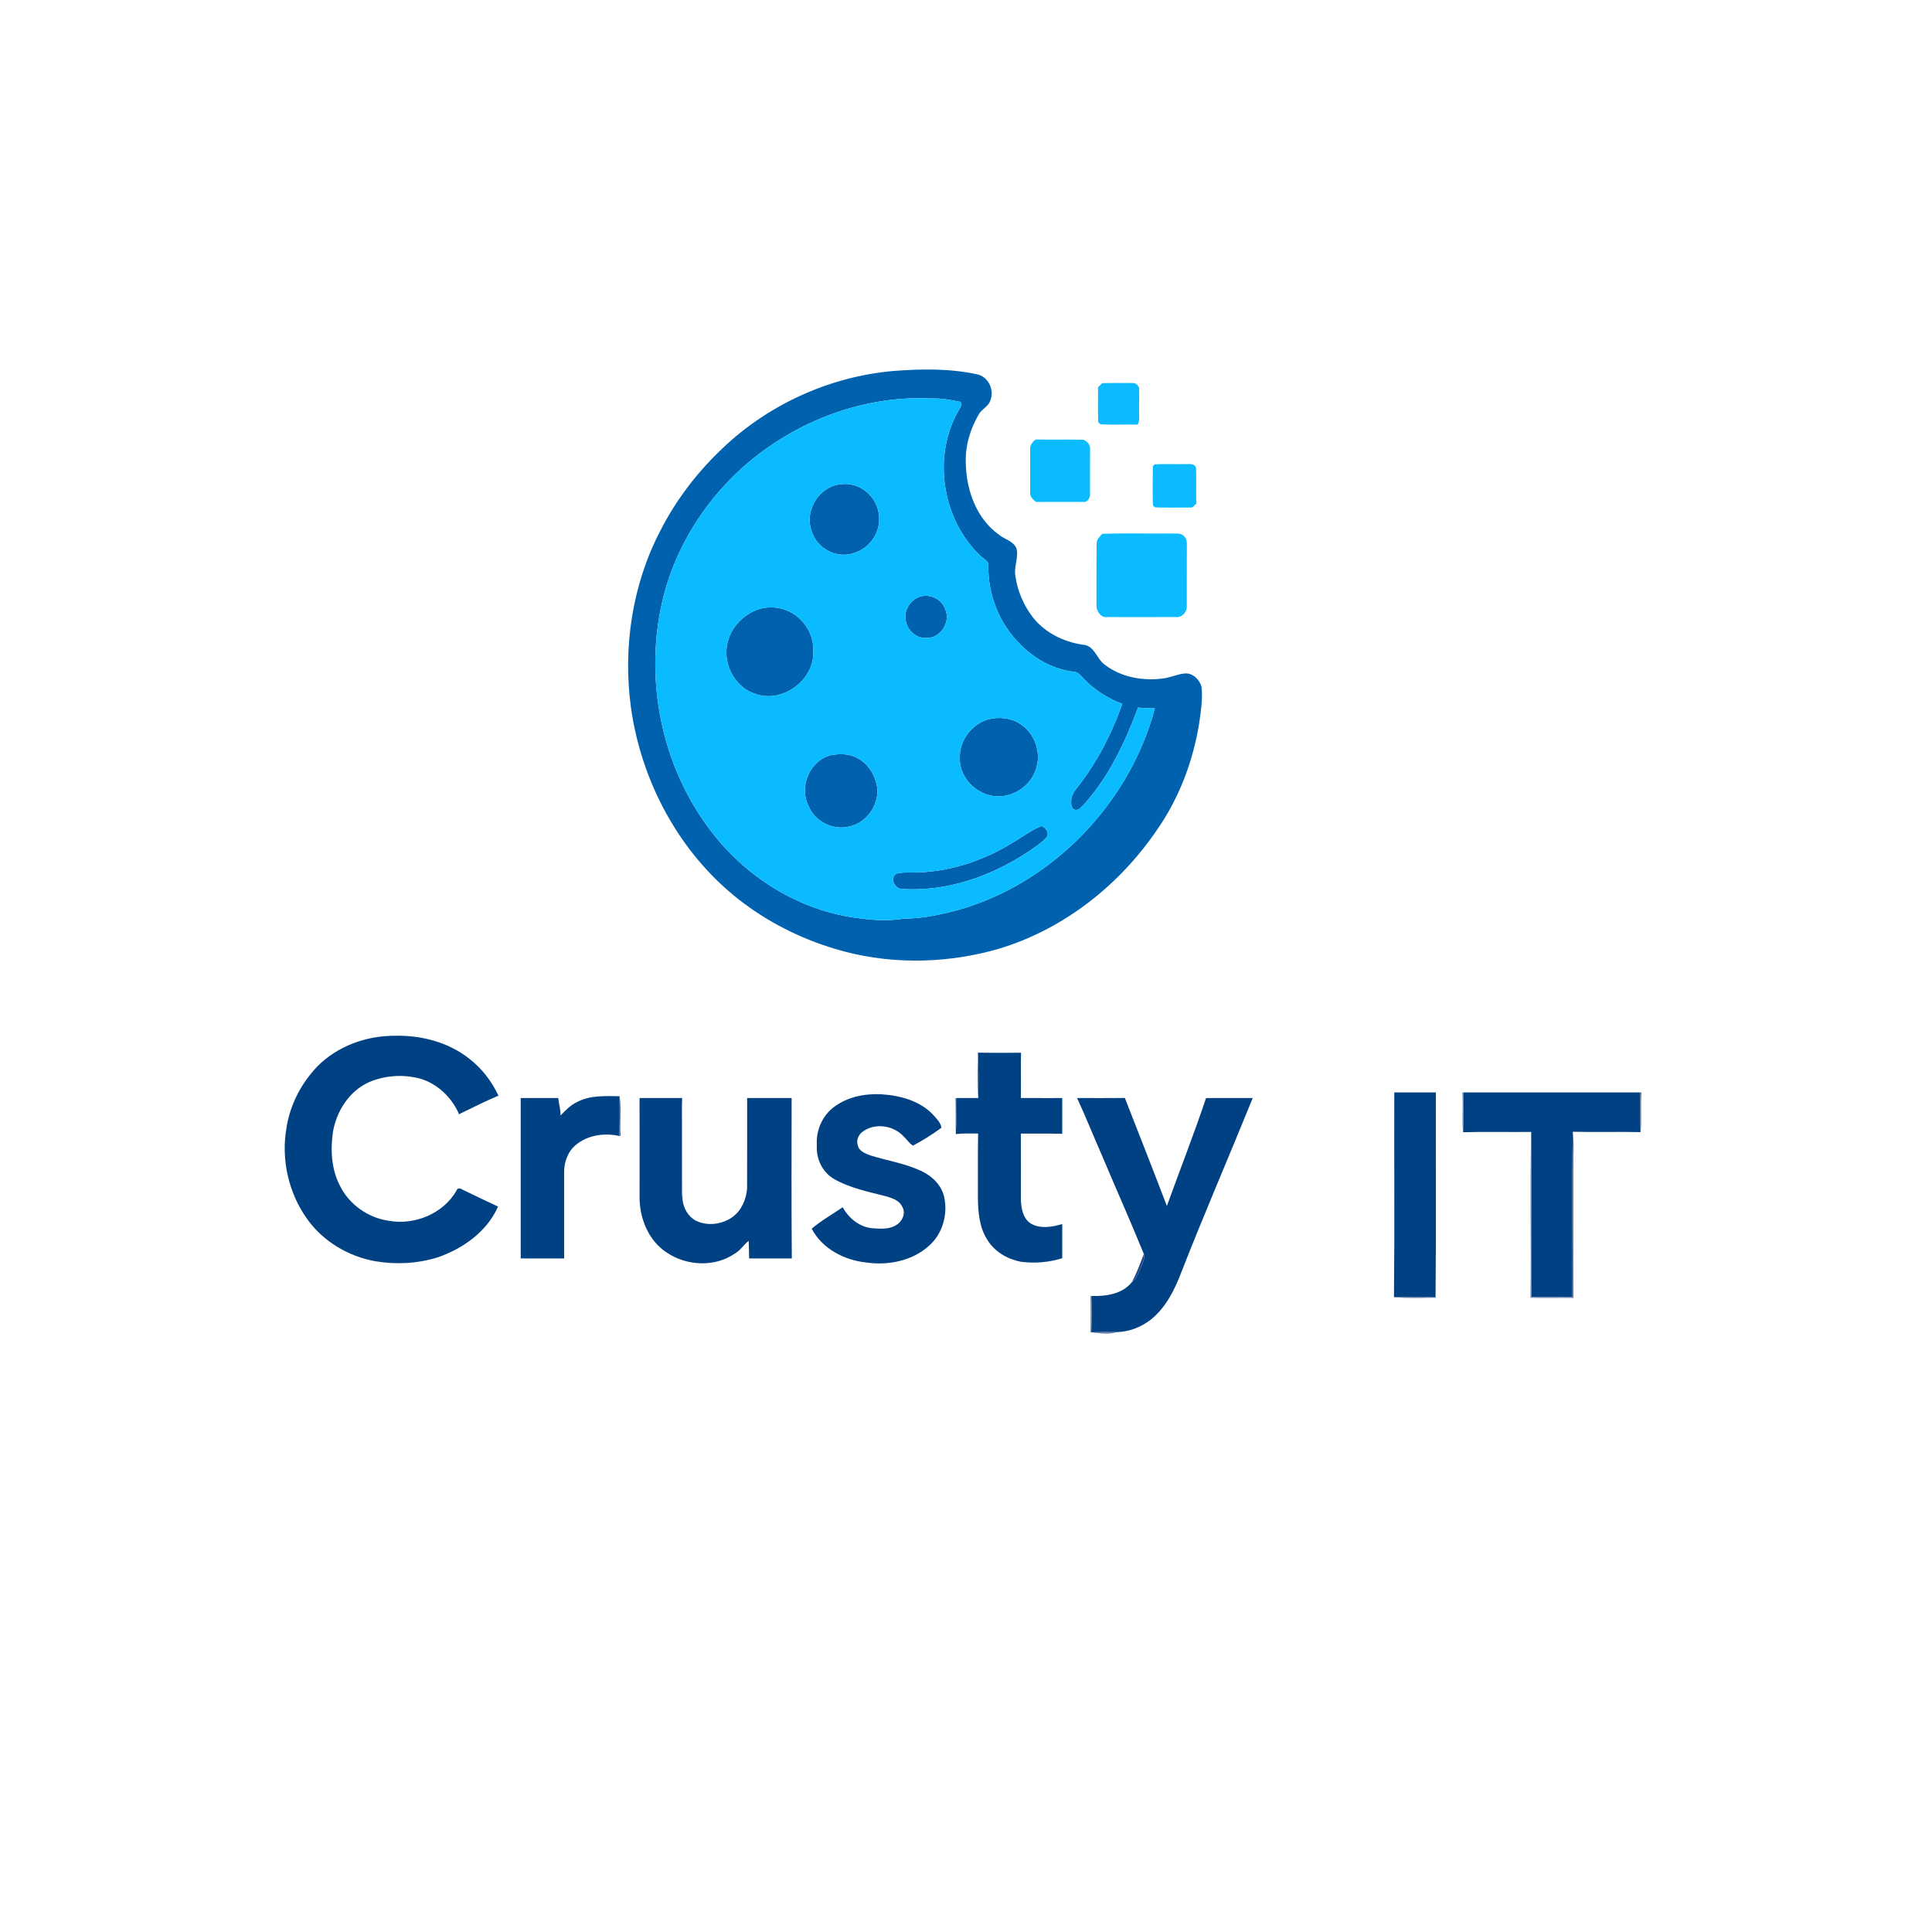
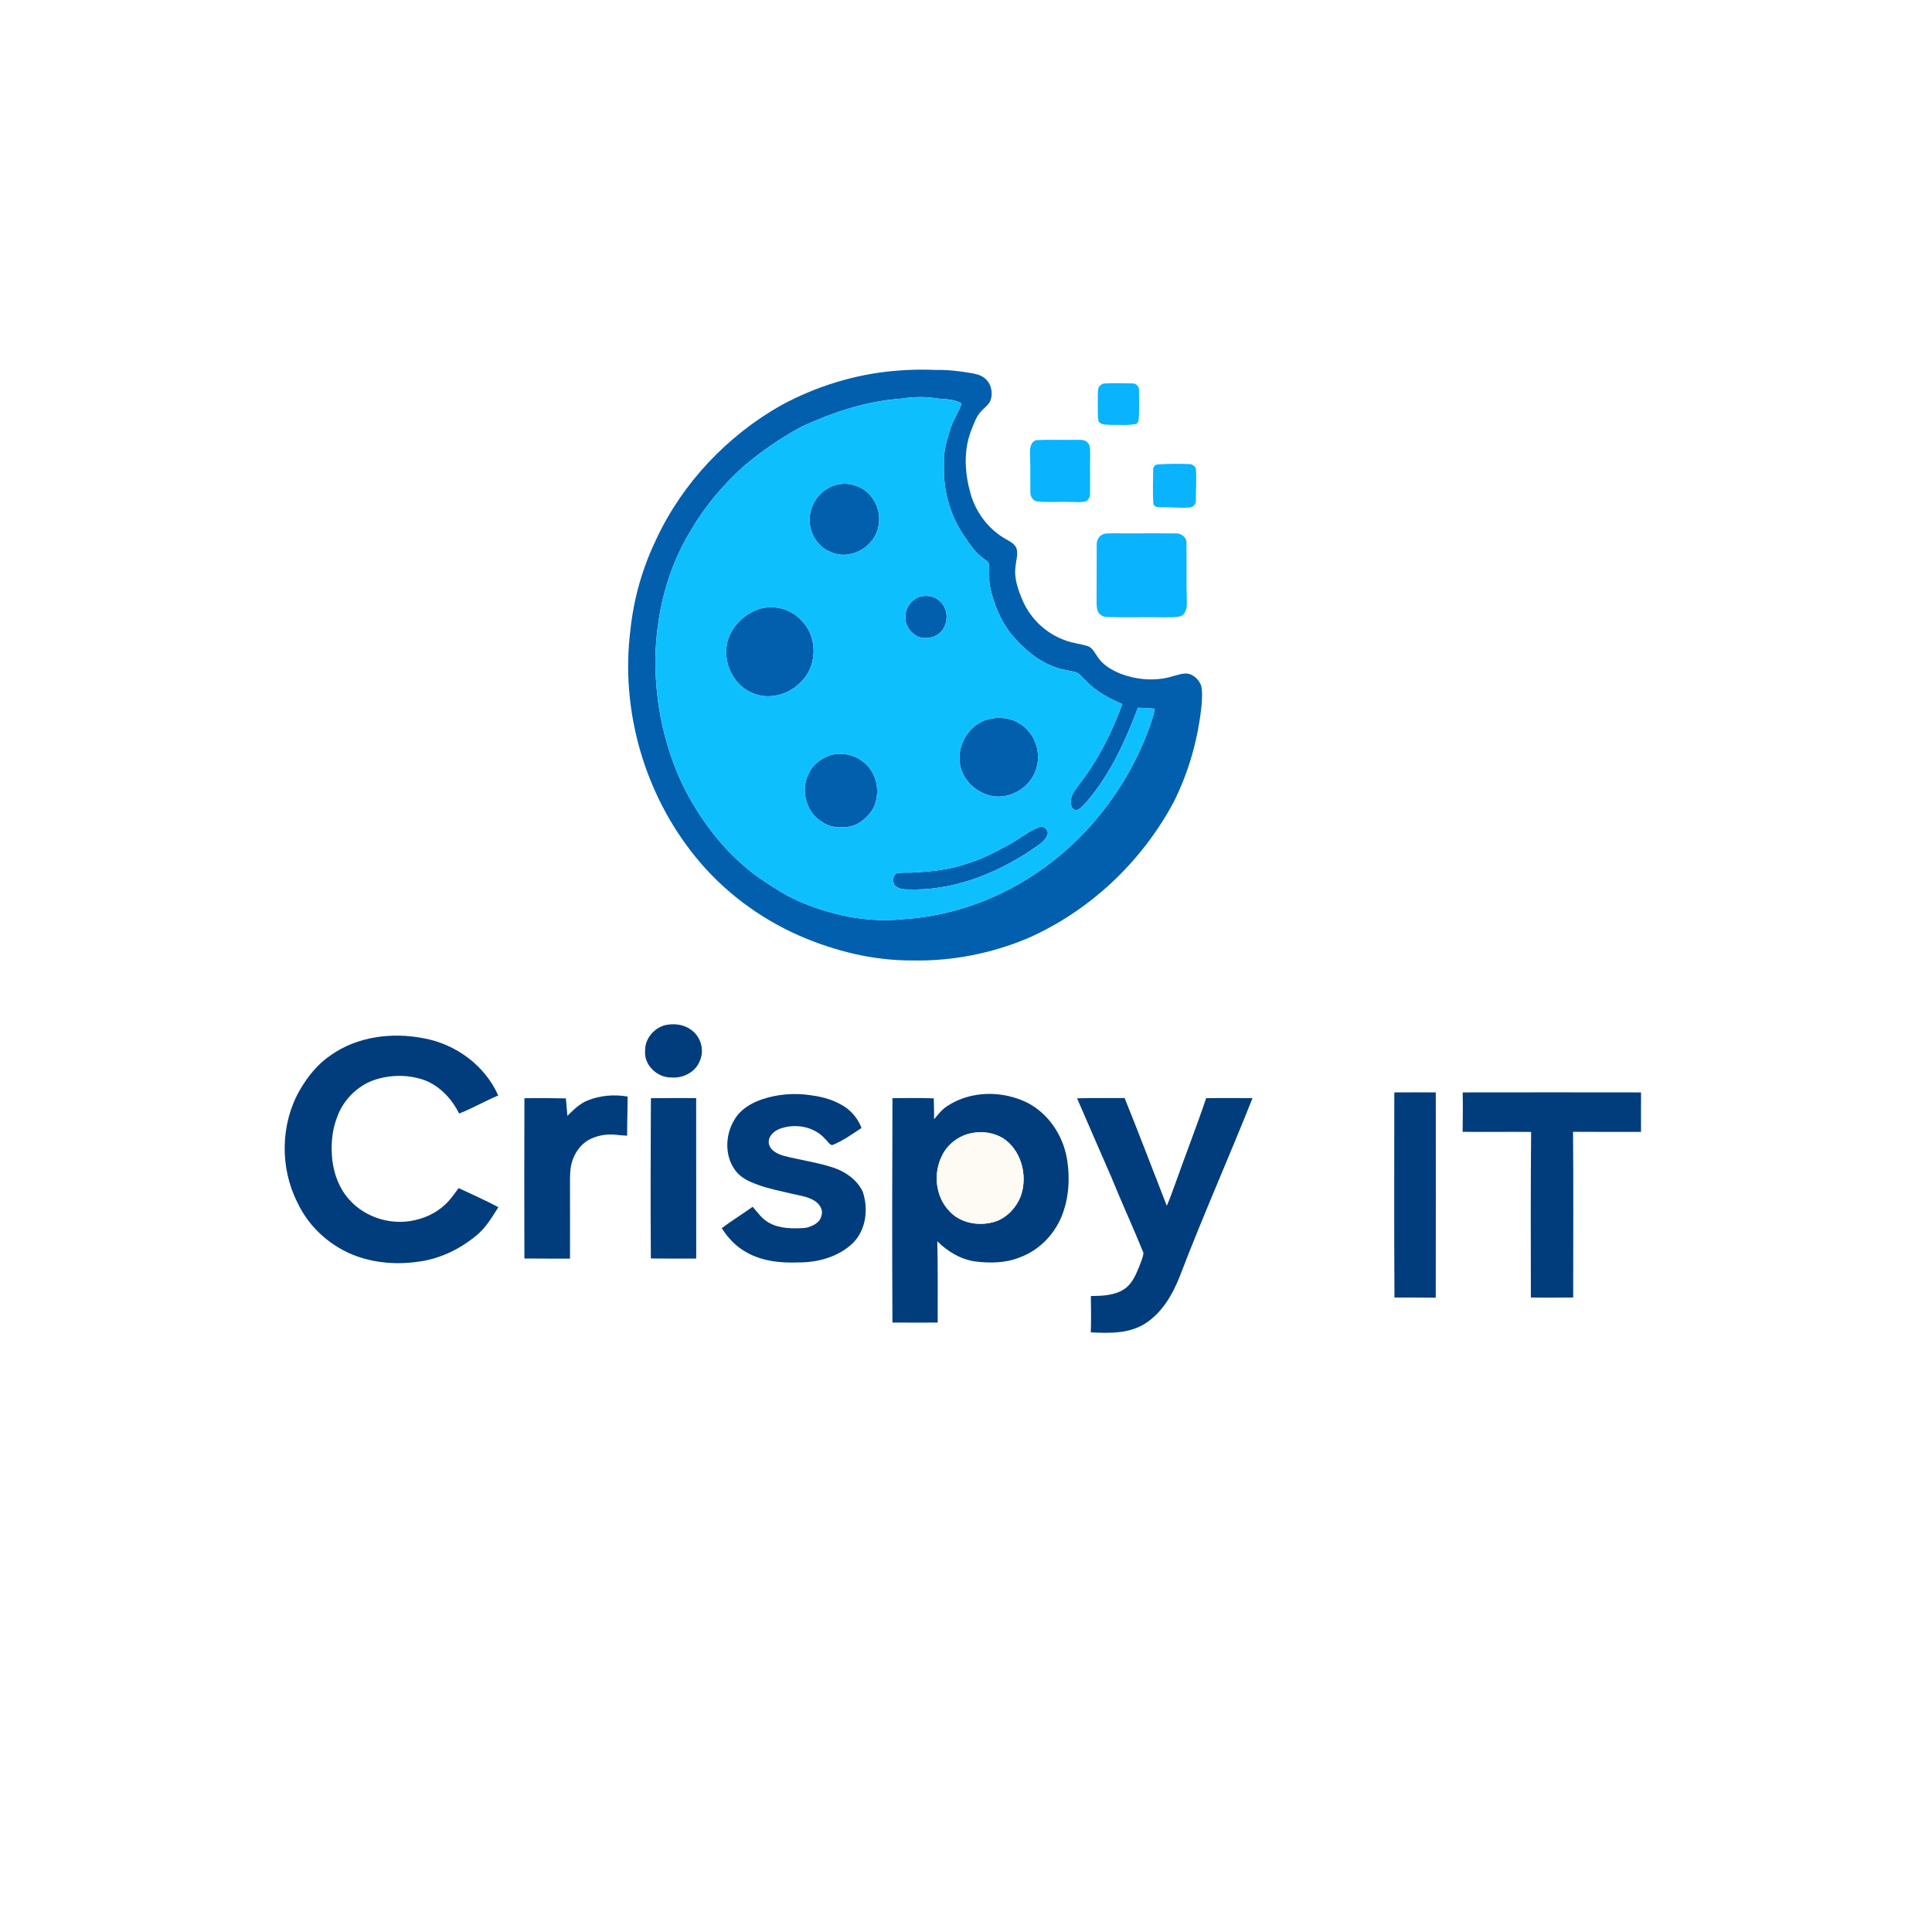
<svg xmlns="http://www.w3.org/2000/svg" width="1024pt" height="1024pt" viewBox="0 0 1024 1024" version="1.1">
+   <g id="#fefbf5ff">
+ </g>
+   <g id="#015fadff">
+     <path fill="#015fad" opacity="1.00" d=" M 474.42 196.55 C 481.59 195.89 488.80 195.76 496.00 196.08 C 502.43 195.95 508.83 196.70 515.16 197.82 C 517.44 198.26 519.83 198.79 521.69 200.29 C 525.21 202.89 526.47 207.94 525.04 212.00 C 524.33 214.11 522.51 215.51 520.99 217.02 C 517.57 220.01 516.22 224.52 514.58 228.60 C 510.60 239.18 511.38 250.90 514.39 261.61 C 517.28 271.68 524.04 280.75 533.28 285.82 C 535.45 287.15 538.20 288.39 538.90 291.10 C 539.56 294.06 538.56 297.05 538.28 300.00 C 537.29 306.51 539.70 312.86 542.22 318.74 C 546.49 328.28 554.73 335.94 564.60 339.39 C 568.46 340.90 572.64 341.21 576.58 342.47 C 579.17 343.40 580.28 346.15 581.80 348.22 C 584.59 352.55 589.28 355.16 593.92 357.09 C 602.68 360.41 612.56 361.16 621.59 358.44 C 623.70 357.87 625.79 357.10 628.00 357.00 C 631.91 356.74 635.30 359.84 636.61 363.33 C 637.41 366.50 637.07 369.83 636.92 373.07 C 635.18 391.10 630.21 408.85 622.11 425.05 C 605.13 456.84 577.49 482.97 544.41 497.42 C 525.36 505.38 504.66 509.45 484.00 509.06 C 463.09 509.23 442.37 504.13 423.29 495.77 C 402.22 486.43 383.26 472.21 368.73 454.29 C 341.63 421.02 328.76 376.52 334.13 333.93 C 335.86 317.22 340.57 300.86 347.86 285.74 C 361.74 256.00 385.37 231.09 413.84 214.90 C 432.51 204.77 453.23 198.32 474.42 196.55 M 476.92 211.32 C 458.90 212.77 441.48 218.45 425.15 226.01 C 414.08 231.88 403.72 239.06 394.14 247.12 C 383.19 257.02 373.54 268.42 366.10 281.20 C 353.69 301.47 347.80 325.30 347.36 348.94 C 347.15 373.31 352.45 397.82 363.59 419.55 C 372.83 436.96 385.34 452.91 401.36 464.57 C 409.80 470.41 418.50 476.13 428.21 479.65 C 444.32 485.87 461.87 489.02 479.11 487.15 C 505.45 485.45 531.14 475.88 552.55 460.53 C 579.83 441.10 600.43 412.63 610.82 380.83 C 611.36 379.11 611.73 377.35 612.10 375.60 C 609.11 375.34 606.11 375.20 603.12 375.08 C 596.56 392.62 588.60 410.01 576.41 424.41 C 574.79 426.25 573.18 428.23 570.96 429.35 C 568.92 429.73 567.66 427.83 567.69 426.01 C 566.93 421.79 570.04 418.46 572.32 415.33 C 582.10 402.64 589.39 388.18 594.83 373.15 C 587.69 370.16 580.71 366.34 575.36 360.65 C 573.83 359.17 572.50 357.40 570.62 356.37 C 567.15 355.37 563.50 355.14 560.10 353.90 C 550.83 350.87 543.13 344.42 536.86 337.11 C 530.44 329.58 526.63 320.16 524.66 310.54 C 523.96 306.74 524.59 302.86 524.12 299.05 C 523.93 297.66 522.57 297.03 521.62 296.26 C 517.04 293.24 514.03 288.51 511.01 284.05 C 503.40 272.99 499.74 259.39 500.33 246.01 C 499.92 239.38 501.88 232.95 503.89 226.72 C 505.38 222.25 508.19 218.37 509.66 213.89 C 505.23 211.09 499.86 211.78 494.92 210.92 C 488.94 210.06 482.87 210.44 476.92 211.32 Z" />
+     <path fill="#015fad" opacity="1.00" d=" M 446.48 256.46 C 449.65 256.19 452.83 256.98 455.70 258.29 C 463.33 261.93 467.54 271.27 465.45 279.43 C 463.33 290.07 450.44 297.24 440.42 292.60 C 432.74 289.75 428.15 281.11 429.26 273.14 C 430.33 264.47 437.63 256.98 446.48 256.46 Z" />
+     <path fill="#015fad" opacity="1.00" d=" M 487.30 316.31 C 490.81 315.35 494.89 315.79 497.71 318.25 C 502.67 322.14 503.05 330.22 498.77 334.76 C 495.78 338.12 490.69 338.91 486.57 337.47 C 482.69 335.56 479.59 331.47 479.91 326.99 C 479.70 322.32 483.03 317.94 487.30 316.31 Z" />
+     <path fill="#015fad" opacity="1.00" d=" M 404.27 322.28 C 411.74 320.75 419.87 323.28 424.94 329.03 C 432.26 336.46 433.22 348.91 427.63 357.62 C 423.65 363.61 417.15 368.02 409.92 368.81 C 402.02 370.00 393.76 366.17 389.35 359.55 C 384.36 352.65 383.39 342.96 387.38 335.37 C 390.89 328.95 397.06 323.88 404.27 322.28 Z" />
+     <path fill="#015fad" opacity="1.00" d=" M 523.35 381.32 C 529.00 379.78 535.41 380.28 540.43 383.49 C 548.77 388.42 552.39 399.72 548.81 408.66 C 545.60 417.38 536.15 423.10 526.94 422.09 C 517.85 420.84 509.55 413.37 508.67 404.01 C 507.49 394.25 513.86 384.13 523.35 381.32 Z" />
+     <path fill="#015fad" opacity="1.00" d=" M 440.27 400.23 C 446.82 398.45 454.12 400.27 458.96 405.05 C 465.64 411.22 466.84 422.32 461.92 429.91 C 459.19 433.60 455.45 436.88 450.90 438.01 C 445.97 438.89 440.46 438.87 436.20 435.90 C 427.54 431.15 424.11 419.34 428.38 410.55 C 430.42 405.44 435.14 401.87 440.27 400.23 Z" />
+     <path fill="#015fad" opacity="1.00" d=" M 551.29 438.25 C 553.65 437.61 556.26 440.50 555.04 442.78 C 553.34 446.69 549.16 448.54 545.95 451.01 C 526.79 463.57 504.21 472.33 480.99 471.40 C 478.42 471.43 475.62 470.94 473.89 468.85 C 473.25 466.88 473.08 464.11 475.16 462.92 C 477.74 462.35 480.40 462.59 483.03 462.52 C 493.09 462.04 503.24 461.03 512.79 457.64 C 520.76 455.25 528.14 451.32 535.41 447.33 C 540.73 444.37 545.49 440.26 551.29 438.25 Z" />
+   </g>
+   <g id="#09b3feff">
+     <path fill="#09b3fe" opacity="1.00" d=" M 585.16 203.28 C 590.08 202.95 595.04 203.15 599.97 203.22 C 602.12 202.95 603.93 204.95 603.69 207.06 C 603.67 212.46 604.03 217.91 603.41 223.28 C 603.19 223.61 602.76 224.26 602.55 224.59 C 598.12 225.68 593.49 225.08 588.98 225.19 C 586.75 225.00 584.03 225.41 582.35 223.59 C 581.58 220.45 581.94 217.19 581.85 214.00 C 581.91 211.09 581.60 208.13 582.28 205.27 C 583.00 204.37 583.92 203.37 585.16 203.28 Z" />
+     <path fill="#09b3fe" opacity="1.00" d=" M 549.22 233.32 C 556.13 232.89 563.08 233.31 570.01 233.10 C 572.16 233.25 574.86 232.69 576.43 234.57 C 578.18 236.22 577.70 238.83 577.82 240.99 C 577.64 247.97 577.87 254.96 577.71 261.95 C 577.81 263.47 576.91 264.85 575.66 265.64 C 572.84 266.44 569.87 266.07 567.00 266.04 C 561.35 265.75 555.68 266.45 550.05 265.78 C 547.67 265.74 546.02 263.26 546.13 261.03 C 545.99 254.35 546.24 247.66 545.91 240.98 C 545.80 238.22 546.02 234.21 549.22 233.32 Z" />
+     <path fill="#09b3fe" opacity="1.00" d=" M 614.12 246.15 C 619.40 245.75 624.72 245.75 630.02 245.96 C 631.86 245.84 633.85 247.12 633.90 249.11 C 634.29 254.39 633.77 259.70 633.85 264.99 C 634.19 267.23 632.15 269.08 630.00 269.02 C 625.32 269.34 620.65 268.71 615.97 268.87 C 614.25 268.86 611.53 268.99 611.27 266.71 C 610.91 260.87 611.14 255.00 611.21 249.15 C 610.98 247.43 612.38 245.94 614.12 246.15 Z" />
+     <path fill="#09b3fe" opacity="1.00" d=" M 584.34 283.31 C 586.08 282.46 588.11 282.77 590.00 282.67 C 601.01 282.80 612.02 282.58 623.03 282.73 C 625.99 282.47 629.13 284.82 628.84 287.97 C 629.00 298.32 628.72 308.67 629.05 319.02 C 629.16 321.81 628.68 325.49 625.68 326.63 C 622.84 327.34 619.88 327.13 616.99 327.18 C 606.97 327.03 596.94 327.30 586.93 327.05 C 584.64 327.11 582.43 325.72 581.68 323.54 C 581.13 321.74 581.25 319.84 581.21 317.99 C 581.31 308.30 581.18 298.62 581.28 288.93 C 581.12 286.64 582.25 284.35 584.34 283.31 Z" />
+   </g>
+   <g id="#0ebffdff">
+     <path fill="#0ebffd" opacity="1.00" d=" M 476.92 211.32 C 482.87 210.44 488.94 210.06 494.92 210.92 C 499.86 211.78 505.23 211.09 509.66 213.89 C 508.19 218.37 505.38 222.25 503.89 226.72 C 501.88 232.95 499.92 239.38 500.33 246.01 C 499.74 259.39 503.40 272.99 511.01 284.05 C 514.03 288.51 517.04 293.24 521.62 296.26 C 522.57 297.03 523.93 297.66 524.12 299.05 C 524.59 302.86 523.96 306.74 524.66 310.54 C 526.63 320.16 530.44 329.58 536.86 337.11 C 543.13 344.42 550.83 350.87 560.10 353.90 C 563.50 355.14 567.15 355.37 570.62 356.37 C 572.50 357.40 573.83 359.17 575.36 360.65 C 580.71 366.34 587.69 370.16 594.83 373.15 C 589.39 388.18 582.10 402.64 572.32 415.33 C 570.04 418.46 566.93 421.79 567.69 426.01 C 567.66 427.83 568.92 429.73 570.96 429.35 C 573.18 428.23 574.79 426.25 576.41 424.41 C 588.60 410.01 596.56 392.62 603.12 375.08 C 606.11 375.20 609.11 375.34 612.10 375.60 C 611.73 377.35 611.36 379.11 610.82 380.83 C 600.43 412.63 579.83 441.10 552.55 460.53 C 531.14 475.88 505.45 485.45 479.11 487.15 C 461.87 489.02 444.32 485.87 428.21 479.65 C 418.50 476.13 409.80 470.41 401.36 464.57 C 385.34 452.91 372.83 436.96 363.59 419.55 C 352.45 397.82 347.15 373.31 347.36 348.94 C 347.80 325.30 353.69 301.47 366.10 281.20 C 373.54 268.42 383.19 257.02 394.14 247.12 C 403.72 239.06 414.08 231.88 425.15 226.01 C 441.48 218.45 458.90 212.77 476.92 211.32 M 446.48 256.46 C 437.63 256.98 430.33 264.47 429.26 273.14 C 428.15 281.11 432.74 289.75 440.42 292.60 C 450.44 297.24 463.33 290.07 465.45 279.43 C 467.54 271.27 463.33 261.93 455.70 258.29 C 452.83 256.98 449.65 256.19 446.48 256.46 M 487.30 316.31 C 483.03 317.94 479.70 322.32 479.91 326.99 C 479.59 331.47 482.69 335.56 486.57 337.47 C 490.69 338.91 495.78 338.12 498.77 334.76 C 503.05 330.22 502.67 322.14 497.71 318.25 C 494.89 315.79 490.81 315.35 487.30 316.31 M 404.27 322.28 C 397.06 323.88 390.89 328.95 387.38 335.37 C 383.39 342.96 384.36 352.65 389.35 359.55 C 393.76 366.17 402.02 370.00 409.92 368.81 C 417.15 368.02 423.65 363.61 427.63 357.62 C 433.22 348.91 432.26 336.46 424.94 329.03 C 419.87 323.28 411.74 320.75 404.27 322.28 M 523.35 381.32 C 513.86 384.13 507.49 394.25 508.67 404.01 C 509.55 413.37 517.85 420.84 526.94 422.09 C 536.15 423.10 545.60 417.38 548.81 408.66 C 552.39 399.72 548.77 388.42 540.43 383.49 C 535.41 380.28 529.00 379.78 523.35 381.32 M 440.27 400.23 C 435.14 401.87 430.42 405.44 428.38 410.55 C 424.11 419.34 427.54 431.15 436.20 435.90 C 440.46 438.87 445.97 438.89 450.90 438.01 C 455.45 436.88 459.19 433.60 461.92 429.91 C 466.84 422.32 465.64 411.22 458.96 405.05 C 454.12 400.27 446.82 398.45 440.27 400.23 M 551.29 438.25 C 545.49 440.26 540.73 444.37 535.41 447.33 C 528.14 451.32 520.76 455.25 512.79 457.64 C 503.24 461.03 493.09 462.04 483.03 462.52 C 480.40 462.59 477.74 462.35 475.16 462.92 C 473.08 464.11 473.25 466.88 473.89 468.85 C 475.62 470.94 478.42 471.43 480.99 471.40 C 504.21 472.33 526.79 463.57 545.95 451.01 C 549.16 448.54 553.34 446.69 555.04 442.78 C 556.26 440.50 553.65 437.61 551.29 438.25 Z" />
+   </g>
+   <g id="#013d7cff">
+     <path fill="#013d7c" opacity="1.00" d=" M 352.33 543.39 C 357.03 542.34 362.23 542.81 366.20 545.75 C 371.30 549.19 373.47 556.35 371.02 562.03 C 368.87 568.07 362.18 571.62 355.96 571.08 C 348.51 571.32 341.25 564.60 341.92 556.97 C 341.71 550.73 346.45 545.06 352.33 543.39 Z" />
+     <path fill="#013d7c" opacity="1.00" d=" M 175.33 559.27 C 189.47 549.25 207.96 547.03 224.68 550.33 C 241.63 553.41 257.06 564.78 264.09 580.64 C 257.05 583.54 250.45 587.44 243.36 590.20 C 239.54 582.57 233.37 575.85 225.35 572.63 C 216.74 569.46 207.09 569.51 198.40 572.39 C 189.16 575.61 181.64 583.32 178.51 592.58 C 175.78 599.70 175.34 607.49 176.14 615.03 C 177.13 622.62 179.93 630.17 185.17 635.87 C 193.62 645.40 207.48 649.59 219.83 646.72 C 226.84 645.20 233.50 641.59 238.18 636.11 C 239.93 634.07 241.49 631.87 243.08 629.71 C 250.13 633.02 257.28 636.15 264.16 639.83 C 260.78 645.12 257.55 650.68 252.63 654.72 C 244.28 661.69 234.17 666.74 223.39 668.48 C 212.24 670.33 200.59 669.76 189.86 666.11 C 175.87 661.31 163.87 650.79 157.63 637.34 C 148.28 618.95 148.62 595.89 158.81 577.91 C 163.01 570.71 168.32 563.94 175.33 559.27 Z" />
+     <path fill="#013d7c" opacity="1.00" d=" M 739.01 579.00 C 746.34 578.95 753.67 578.97 761.00 578.98 C 761.02 615.25 761.04 651.53 760.98 687.80 C 753.68 687.69 746.39 687.76 739.10 687.72 C 738.85 651.49 739.03 615.24 739.01 579.00 Z" />
+     <path fill="#013d7c" opacity="1.00" d=" M 775.25 579.00 C 806.76 578.95 838.27 578.95 869.78 579.00 C 869.73 585.97 869.78 592.95 869.77 599.92 C 857.76 600.01 845.75 599.88 833.74 599.88 C 834.03 629.15 833.79 658.43 833.82 687.70 C 826.34 687.74 818.87 687.86 811.39 687.69 C 811.34 658.45 811.26 629.20 811.52 599.95 C 799.42 599.82 787.32 600.04 775.23 599.89 C 775.29 592.93 775.42 585.96 775.25 579.00 Z" />
+     <path fill="#013d7c" opacity="1.00" d=" M 403.85 582.68 C 412.28 579.85 421.39 579.16 430.17 580.57 C 436.72 581.41 443.28 583.41 448.70 587.30 C 452.25 589.98 455.07 593.68 456.62 597.86 C 451.61 601.15 446.67 604.75 441.06 606.95 C 439.40 606.58 438.59 604.67 437.33 603.64 C 431.50 597.01 421.44 595.29 413.34 598.27 C 410.19 599.46 406.96 602.33 407.50 606.03 C 408.13 609.79 412.07 611.61 415.35 612.60 C 424.20 614.89 433.33 616.06 442.02 618.98 C 448.38 621.17 454.37 625.46 457.28 631.66 C 460.38 640.78 459.05 651.99 451.94 658.95 C 444.26 666.27 433.38 669.19 422.98 669.12 C 413.29 669.51 403.19 668.36 394.76 663.23 C 389.69 660.29 385.66 655.86 382.54 650.95 C 387.86 646.97 393.53 643.49 398.92 639.62 C 401.63 642.70 404.04 646.26 407.78 648.21 C 413.60 651.34 420.50 651.27 426.92 650.81 C 430.43 650.05 434.57 648.24 435.38 644.34 C 436.49 641.14 434.24 637.96 431.60 636.35 C 427.90 634.12 423.51 633.62 419.39 632.64 C 413.28 631.15 407.05 630.02 401.16 627.76 C 397.30 626.34 393.36 624.59 390.61 621.42 C 383.91 613.79 384.10 601.72 389.33 593.36 C 392.47 587.98 398.10 584.65 403.85 582.68 Z" />
+     <path fill="#013d7c" opacity="1.00" d=" M 502.14 586.19 C 514.58 577.97 531.40 577.96 544.56 584.49 C 555.61 590.21 563.20 601.47 565.40 613.61 C 567.27 624.20 566.62 635.40 562.41 645.38 C 558.26 654.93 550.29 662.93 540.42 666.47 C 533.07 669.47 524.92 669.55 517.16 668.64 C 509.33 667.60 502.30 663.39 496.79 657.88 C 497.16 672.25 496.95 686.62 496.99 701.00 C 489.00 700.98 481.00 701.05 473.01 700.99 C 472.81 661.34 472.86 621.70 473.02 582.05 C 480.31 582.01 487.61 581.86 494.91 582.14 C 495.07 585.84 495.07 589.54 495.08 593.24 C 497.25 590.72 499.27 587.96 502.14 586.19 M 515.38 600.50 C 508.60 601.69 502.43 606.13 499.39 612.35 C 494.54 621.71 495.72 634.17 503.15 641.87 C 508.53 647.83 517.33 649.73 525.00 648.10 C 532.68 646.71 538.77 640.41 541.29 633.21 C 544.65 622.62 541.18 609.55 531.65 603.30 C 526.84 600.41 520.88 599.43 515.38 600.50 Z" />
+     <path fill="#013d7c" opacity="1.00" d=" M 311.35 583.31 C 318.04 580.57 325.54 579.97 332.65 581.19 C 332.65 588.10 332.37 595.01 332.40 601.93 C 330.46 601.88 328.53 601.69 326.61 601.47 C 321.42 600.85 315.99 601.87 311.46 604.49 C 306.38 607.72 303.16 613.45 302.42 619.36 C 301.99 622.89 302.12 626.45 302.11 630.00 C 302.12 642.36 302.17 654.73 302.11 667.09 C 294.06 667.09 286.00 667.11 277.94 667.03 C 277.85 638.71 277.87 610.39 277.95 582.07 C 285.28 581.96 292.61 582.00 299.94 582.17 C 300.20 585.24 300.45 588.33 300.72 591.41 C 303.93 588.31 307.12 584.99 311.35 583.31 Z" />
+     <path fill="#013d7c" opacity="1.00" d=" M 344.99 582.07 C 352.99 582.01 360.99 581.92 368.98 582.05 C 369.03 610.39 368.97 638.73 369.01 667.06 C 360.99 667.09 352.98 667.10 344.97 667.02 C 344.77 638.70 344.83 610.39 344.99 582.07 Z" />
+     <path fill="#013d7c" opacity="1.00" d=" M 570.87 582.13 C 579.27 581.85 587.67 582.08 596.07 581.97 C 603.74 600.92 610.95 620.06 618.42 639.08 C 620.21 635.18 621.48 631.08 623.03 627.09 C 628.35 612.04 634.19 597.19 639.28 582.06 C 647.47 581.92 655.67 582.01 663.87 582.02 C 651.33 613.59 637.47 644.62 625.36 676.37 C 621.50 686.18 615.84 695.97 606.68 701.68 C 598.18 706.97 587.76 706.65 578.14 706.18 C 578.39 699.77 578.26 693.35 578.18 686.93 C 584.24 686.85 590.81 686.68 596.02 683.16 C 600.16 680.32 602.11 675.46 603.93 670.98 C 604.73 668.71 605.86 666.48 606.06 664.06 C 600.63 650.60 594.50 637.43 589.06 623.97 C 583.00 610.02 576.88 596.10 570.87 582.13 Z" />
+   </g>
  <g id="#fefaf4ff">
- </g>
-   <g id="#0062afff">
-     <path fill="#0062af" opacity="1.00" d=" M 473.40 196.63 C 488.15 195.50 503.21 195.24 517.75 198.36 C 523.67 199.48 527.11 206.43 525.01 211.94 C 524.13 215.37 520.37 216.71 518.74 219.67 C 514.12 227.56 511.45 236.74 511.91 245.92 C 512.25 260.05 517.62 274.96 529.47 283.43 C 532.58 285.94 537.40 286.84 538.87 290.99 C 539.85 295.72 537.36 300.35 538.14 305.11 C 539.26 313.18 542.58 320.98 547.59 327.41 C 554.03 335.43 563.75 340.20 573.82 341.70 C 580.17 342.02 581.17 349.26 585.64 352.38 C 594.25 358.97 605.80 361.04 616.40 359.60 C 620.37 359.16 624.02 357.28 627.99 356.95 C 632.21 356.60 635.79 360.21 636.84 364.05 C 637.55 370.41 636.52 376.78 635.64 383.06 C 632.41 403.34 624.97 423.06 613.18 439.93 C 592.69 470.04 562.06 493.81 526.76 503.62 C 499.20 511.08 469.50 511.16 442.14 502.79 C 423.85 497.26 406.52 488.47 391.47 476.66 C 360.12 452.05 339.98 414.46 334.44 375.19 C 330.09 343.48 335.00 310.29 349.75 281.75 C 357.66 266.15 368.22 251.92 380.76 239.74 C 405.40 215.22 438.76 199.69 473.40 196.63 M 391.11 250.05 C 372.51 267.55 358.52 290.13 351.99 314.88 C 340.71 358.00 350.06 406.34 377.63 441.51 C 396.57 465.93 425.08 483.29 455.97 486.76 C 463.61 487.80 471.43 488.17 479.06 486.88 C 488.98 486.90 498.77 484.75 508.31 482.17 C 558.29 467.85 598.77 425.47 612.11 375.43 C 609.14 375.48 606.17 375.36 603.22 375.02 C 596.37 393.23 587.95 411.30 574.90 425.96 C 573.45 427.22 572.21 429.46 570.03 429.25 C 568.04 428.96 567.64 426.63 567.76 424.98 C 567.57 422.25 569.02 419.84 570.65 417.78 C 581.22 404.45 589.20 389.10 594.81 373.09 C 587.14 370.11 579.96 365.70 574.33 359.64 C 572.80 358.15 571.39 356.10 569.05 356.03 C 558.22 354.73 548.19 349.17 540.66 341.38 C 529.68 330.66 523.63 315.31 523.84 300.02 C 524.24 297.19 521.08 296.16 519.48 294.47 C 499.21 275.06 493.98 241.51 508.30 217.19 C 508.82 215.92 510.52 214.19 508.97 212.98 C 504.03 211.98 499.04 211.06 493.98 211.18 C 456.28 209.34 418.52 224.34 391.11 250.05 Z" />
-     <path fill="#0062af" opacity="1.00" d=" M 445.44 256.69 C 451.07 255.85 456.99 258.03 460.85 262.18 C 465.50 267.02 467.28 274.51 465.04 280.88 C 462.61 288.84 454.35 294.54 446.06 294.00 C 438.65 293.51 431.91 288.12 430.00 280.92 C 426.38 270.41 434.32 257.77 445.44 256.69 Z" />
-     <path fill="#0062af" opacity="1.00" d=" M 487.39 316.28 C 492.84 314.51 499.25 317.51 501.04 323.03 C 504.00 329.66 498.38 338.50 490.99 338.07 C 485.06 338.60 479.64 332.86 479.94 327.05 C 479.63 322.32 483.10 317.92 487.39 316.28 Z" />
-     <path fill="#0062af" opacity="1.00" d=" M 403.43 322.52 C 410.85 320.70 419.19 322.99 424.47 328.56 C 429.06 333.04 431.47 339.56 431.06 345.95 C 431.24 360.87 414.35 372.91 400.34 367.77 C 390.50 364.70 384.26 354.11 385.05 344.05 C 385.81 333.91 393.69 325.06 403.43 322.52 Z" />
-     <path fill="#0062af" opacity="1.00" d=" M 524.31 381.14 C 529.69 379.93 535.68 380.47 540.40 383.50 C 548.19 388.20 552.03 398.40 549.23 407.08 C 546.96 415.25 539.27 421.27 530.89 422.01 C 519.72 423.14 508.46 413.46 508.74 402.06 C 508.21 392.57 515.17 383.46 524.31 381.14 Z" />
-     <path fill="#0062af" opacity="1.00" d=" M 440.40 400.25 C 445.24 399.40 450.63 399.34 454.93 402.10 C 460.76 405.29 464.20 411.63 465.04 418.09 C 465.61 427.21 459.03 436.33 449.95 438.12 C 441.39 440.16 431.93 435.43 428.57 427.28 C 423.30 417.08 429.10 403.09 440.40 400.25 Z" />
-     <path fill="#0062af" opacity="1.00" d=" M 537.34 446.27 C 542.25 443.42 546.75 439.82 552.10 437.78 C 554.27 438.89 556.30 441.13 554.81 443.65 C 551.96 446.96 548.14 449.26 544.57 451.71 C 524.98 464.55 501.60 472.78 477.96 471.15 C 474.13 471.03 471.46 465.33 475.14 463.05 C 477.70 462.32 480.40 462.45 483.03 462.45 C 502.24 462.61 521.12 456.37 537.34 446.27 Z" />
-   </g>
-   <g id="#0bbbffff">
-     <path fill="#0bbbff" opacity="1.00" d=" M 584.24 203.06 C 589.53 202.94 594.82 202.99 600.12 203.01 C 601.75 202.75 603.00 204.04 603.74 205.36 C 603.92 209.89 603.62 214.44 603.75 218.98 C 603.69 221.01 604.07 223.20 602.98 225.05 C 596.42 224.92 589.85 225.23 583.30 224.91 C 582.99 224.62 582.37 224.04 582.06 223.75 C 581.85 217.58 582.02 211.40 581.98 205.23 C 582.73 204.50 583.48 203.78 584.24 203.06 Z" />
-     <path fill="#0bbbff" opacity="1.00" d=" M 391.11 250.05 C 418.52 224.34 456.28 209.34 493.98 211.18 C 499.04 211.06 504.03 211.98 508.97 212.98 C 510.52 214.19 508.82 215.92 508.30 217.19 C 493.98 241.51 499.21 275.06 519.48 294.47 C 521.08 296.16 524.24 297.19 523.84 300.02 C 523.63 315.31 529.68 330.66 540.66 341.38 C 548.19 349.17 558.22 354.73 569.05 356.03 C 571.39 356.10 572.80 358.15 574.33 359.64 C 579.96 365.70 587.14 370.11 594.81 373.09 C 589.20 389.10 581.22 404.45 570.65 417.78 C 569.02 419.84 567.57 422.25 567.76 424.98 C 567.64 426.63 568.04 428.96 570.03 429.25 C 572.21 429.46 573.45 427.22 574.90 425.96 C 587.95 411.30 596.37 393.23 603.22 375.02 C 606.17 375.36 609.14 375.48 612.11 375.43 C 598.77 425.47 558.29 467.85 508.31 482.17 C 498.77 484.75 488.98 486.90 479.06 486.88 C 471.43 488.17 463.61 487.80 455.97 486.76 C 425.08 483.29 396.57 465.93 377.63 441.51 C 350.06 406.34 340.71 358.00 351.99 314.88 C 358.52 290.13 372.51 267.55 391.11 250.05 M 445.44 256.69 C 434.32 257.77 426.38 270.41 430.00 280.92 C 431.91 288.12 438.65 293.51 446.06 294.00 C 454.35 294.54 462.61 288.84 465.04 280.88 C 467.28 274.51 465.50 267.02 460.85 262.18 C 456.99 258.03 451.07 255.85 445.44 256.69 M 487.39 316.28 C 483.10 317.92 479.63 322.32 479.94 327.05 C 479.64 332.86 485.06 338.60 490.99 338.07 C 498.38 338.50 504.00 329.66 501.04 323.03 C 499.25 317.51 492.84 314.51 487.39 316.28 M 403.43 322.52 C 393.69 325.06 385.81 333.91 385.05 344.05 C 384.26 354.11 390.50 364.70 400.34 367.77 C 414.35 372.91 431.24 360.87 431.06 345.95 C 431.47 339.56 429.06 333.04 424.47 328.56 C 419.19 322.99 410.85 320.70 403.43 322.52 M 524.31 381.14 C 515.17 383.46 508.21 392.57 508.74 402.06 C 508.46 413.46 519.72 423.14 530.89 422.01 C 539.27 421.27 546.96 415.25 549.23 407.08 C 552.03 398.40 548.19 388.20 540.40 383.50 C 535.68 380.47 529.69 379.93 524.31 381.14 M 440.40 400.25 C 429.10 403.09 423.30 417.08 428.57 427.28 C 431.93 435.43 441.39 440.16 449.95 438.12 C 459.03 436.33 465.61 427.21 465.04 418.09 C 464.20 411.63 460.76 405.29 454.93 402.10 C 450.63 399.34 445.24 399.40 440.40 400.25 M 537.34 446.27 C 521.12 456.37 502.24 462.61 483.03 462.45 C 480.40 462.45 477.70 462.32 475.14 463.05 C 471.46 465.33 474.13 471.03 477.96 471.15 C 501.60 472.78 524.98 464.55 544.57 451.71 C 548.14 449.26 551.96 446.96 554.81 443.65 C 556.30 441.13 554.27 438.89 552.10 437.78 C 546.75 439.82 542.25 443.42 537.34 446.27 Z" />
-     <path fill="#0bbbff" opacity="1.00" d=" M 546.00 237.94 C 545.85 235.82 547.38 234.18 548.89 232.93 C 557.28 233.15 565.68 232.84 574.06 233.07 C 576.06 233.71 577.96 235.68 577.76 237.92 C 577.69 245.96 577.75 254.01 577.73 262.05 C 577.80 264.04 576.26 266.46 574.04 266.02 C 565.74 266.06 557.44 265.96 549.14 266.05 C 547.59 264.79 545.79 263.26 546.00 261.04 C 545.98 253.34 545.99 245.64 546.00 237.94 Z" />
-     <path fill="#0bbbff" opacity="1.00" d=" M 612.12 246.08 C 618.09 245.86 624.08 246.07 630.06 245.98 C 631.51 245.84 633.64 246.27 633.92 247.98 C 634.17 254.30 633.86 260.63 634.05 266.95 C 633.07 267.65 632.40 269.18 631.01 269.00 C 624.73 269.02 618.43 269.12 612.15 268.92 C 611.88 268.64 611.33 268.09 611.06 267.81 C 610.90 260.88 610.94 253.92 611.05 246.99 C 611.32 246.76 611.85 246.30 612.12 246.08 Z" />
-     <path fill="#0bbbff" opacity="1.00" d=" M 584.17 282.95 C 596.45 282.50 608.75 282.89 621.04 282.76 C 623.28 282.89 626.06 282.35 627.70 284.32 C 628.98 285.55 629.11 287.35 629.06 289.03 C 629.00 299.69 629.04 310.36 629.02 321.02 C 629.35 324.30 626.37 327.57 623.00 327.05 C 610.99 327.10 598.98 327.08 586.98 327.06 C 583.55 327.57 581.14 324.08 581.14 320.98 C 581.13 310.00 581.11 299.02 581.23 288.04 C 581.15 285.90 582.89 284.43 584.17 282.95 Z" />
-   </g>
-   <g id="#004184ff">
-     <path fill="#004184" opacity="1.00" d=" M 168.21 565.21 C 178.81 554.49 194.00 549.00 208.94 548.98 C 223.04 548.59 237.63 552.31 248.79 561.19 C 255.42 566.31 260.66 573.14 264.18 580.72 C 257.01 583.75 250.05 587.29 243.06 590.67 L 243.11 590.07 C 239.27 581.58 231.96 574.52 222.96 571.79 C 213.99 569.30 204.17 569.89 195.61 573.55 C 185.11 578.24 178.35 588.92 176.46 600.02 C 175.08 609.63 175.64 619.92 180.27 628.65 C 185.19 638.53 195.17 645.49 206.06 647.03 C 219.73 649.51 234.98 643.28 241.96 631.03 C 242.46 629.26 244.32 629.91 245.38 630.64 C 251.56 633.63 257.74 636.63 263.98 639.51 C 258.08 652.81 245.42 661.79 231.99 666.42 C 221.43 669.72 210.11 670.33 199.21 668.53 C 184.61 666.03 170.89 657.80 162.42 645.56 C 152.85 631.90 148.98 614.41 151.81 597.99 C 153.64 585.68 159.64 574.16 168.21 565.21 Z" />
-     <path fill="#004184" opacity="1.00" d=" M 518.35 557.93 C 525.96 558.07 533.57 557.98 541.18 557.99 C 540.96 565.98 541.22 573.97 541.07 581.96 C 548.38 582.04 555.69 581.98 563.01 582.00 C 562.98 588.31 563.04 594.63 563.00 600.94 C 555.69 600.73 548.37 600.87 541.07 600.83 C 541.14 612.56 541.07 624.28 541.09 636.01 C 541.27 640.56 542.22 645.92 546.41 648.54 C 551.48 651.44 557.68 650.35 563.00 648.76 C 562.99 654.80 563.01 660.84 563.00 666.88 C 555.91 669.11 548.38 669.71 541.02 668.75 C 534.03 667.40 527.40 663.55 523.53 657.48 C 519.12 650.88 518.39 642.69 518.31 634.97 C 518.37 623.58 518.21 612.18 518.42 600.79 C 514.48 600.83 510.52 600.63 506.59 601.09 C 506.96 594.73 506.64 588.36 506.75 582.00 C 510.67 582.00 514.58 582.00 518.50 582.00 C 518.65 573.98 518.66 565.95 518.35 557.93 Z" />
-     <path fill="#004184" opacity="1.00" d=" M 739.00 579.00 C 746.34 579.00 753.68 579.00 761.03 579.00 C 760.93 615.21 761.23 651.43 760.87 687.64 C 753.54 687.19 746.17 687.52 738.83 687.53 C 739.22 651.36 738.89 615.17 739.00 579.00 Z" />
-     <path fill="#004184" opacity="1.00" d=" M 775.64 579.00 C 806.88 579.00 838.12 579.00 869.36 579.00 C 869.43 586.01 869.20 593.03 869.53 600.04 C 857.56 599.78 845.58 600.12 833.61 599.86 C 833.16 629.06 833.58 658.28 833.44 687.49 C 826.17 687.47 818.90 687.48 811.64 687.44 C 811.50 658.27 811.68 629.11 811.57 599.94 C 799.53 600.10 787.48 599.73 775.45 600.11 C 775.78 593.07 775.47 586.03 775.64 579.00 Z" />
-     <path fill="#004184" opacity="1.00" d=" M 441.92 586.82 C 449.00 581.41 458.19 579.56 466.96 579.98 C 477.04 580.59 487.77 583.43 494.83 591.12 C 496.51 593.05 498.63 595.12 498.99 597.73 C 494.22 601.23 489.14 604.43 483.91 607.21 C 481.85 606.02 480.60 603.77 478.81 602.22 C 473.54 596.47 463.89 595.08 457.45 599.63 C 455.14 601.16 453.68 604.23 454.62 606.95 C 455.24 610.26 458.86 611.47 461.62 612.50 C 470.54 615.21 479.90 616.69 488.39 620.69 C 494.04 623.34 499.08 628.19 500.44 634.46 C 502.47 643.64 499.56 654.05 492.37 660.30 C 483.49 668.36 470.65 670.83 459.04 669.14 C 447.45 667.90 435.77 661.84 430.22 651.23 C 435.28 646.90 441.16 643.64 446.63 639.86 C 449.77 645.54 455.31 650.18 461.91 650.95 C 466.33 651.28 471.24 651.77 475.15 649.22 C 478.27 647.34 480.21 643.04 478.26 639.68 C 476.84 636.41 473.21 635.12 470.06 634.18 C 460.54 631.69 450.64 629.82 442.02 624.86 C 435.83 621.30 432.44 613.98 432.95 606.96 C 432.45 599.32 435.73 591.44 441.92 586.82 Z" />
-     <path fill="#004184" opacity="1.00" d=" M 306.01 584.02 C 312.91 580.43 320.87 580.94 328.40 581.03 C 328.34 588.05 328.57 595.09 328.26 602.11 C 320.34 600.29 311.29 601.60 304.99 607.01 C 300.68 610.67 298.83 616.51 298.99 622.03 C 299.01 637.02 298.99 652.01 299.00 667.00 C 291.33 667.00 283.67 667.00 276.00 667.00 C 276.00 638.67 276.01 610.33 275.99 582.00 C 282.62 582.00 289.25 582.00 295.88 582.00 C 296.21 585.09 297.17 588.09 297.09 591.23 C 299.79 588.52 302.45 585.61 306.01 584.02 Z" />
-     <path fill="#004184" opacity="1.00" d=" M 338.97 582.00 C 346.50 582.00 354.03 582.01 361.56 581.99 C 361.13 593.31 361.51 604.65 361.39 615.98 C 361.61 622.65 360.98 629.36 361.76 636.01 C 362.32 640.51 364.81 644.94 368.95 647.04 C 375.11 650.02 382.81 648.95 388.30 645.00 C 393.02 641.57 395.47 635.74 395.97 630.07 C 396.04 614.04 395.98 598.02 396.00 582.00 C 403.86 582.00 411.72 582.00 419.58 582.00 C 419.55 610.33 419.43 638.67 419.68 667.00 C 412.14 666.99 404.60 667.01 397.06 666.99 C 396.98 663.88 396.96 660.76 396.81 657.66 C 394.18 659.72 392.45 662.77 389.45 664.43 C 378.85 671.78 363.73 670.99 353.25 663.78 C 343.80 657.58 339.10 646.04 338.98 635.02 C 339.01 617.35 339.02 599.67 338.97 582.00 Z" />
-     <path fill="#004184" opacity="1.00" d=" M 570.88 581.99 C 579.31 581.97 587.75 582.07 596.19 581.93 C 603.65 601.00 611.17 620.06 618.47 639.19 C 625.36 620.12 632.77 601.23 639.23 582.00 C 647.48 581.99 655.73 582.02 663.98 581.98 C 651.52 612.72 638.31 643.14 626.24 674.04 C 622.62 683.60 617.85 693.27 609.61 699.69 C 604.55 703.52 598.30 705.90 591.94 706.04 C 587.42 705.95 582.90 706.05 578.38 706.13 C 578.59 699.72 578.64 693.31 578.43 686.91 C 586.14 687.09 594.86 685.97 599.96 679.49 C 602.62 677.72 603.42 674.54 604.68 671.81 C 605.62 669.54 606.86 667.17 606.27 664.64 C 599.00 646.80 591.11 629.21 583.65 611.45 C 579.34 601.65 575.39 591.70 570.88 581.99 Z" />
-   </g>
-   <g id="#647aa8ff">
-     <path fill="#647aa8" opacity="1.00" d=" M 518.50 582.00 C 517.87 574.01 518.20 565.94 518.35 557.93 C 518.66 565.95 518.65 573.98 518.50 582.00 Z" />
-     <path fill="#647aa8" opacity="1.00" d=" M 775.06 579.05 L 775.64 579.00 C 775.47 586.03 775.78 593.07 775.45 600.11 C 774.80 593.11 775.55 586.06 775.06 579.05 Z" />
-     <path fill="#647aa8" opacity="1.00" d=" M 811.57 599.94 C 811.68 629.11 811.50 658.27 811.64 687.44 C 818.90 687.48 826.17 687.47 833.44 687.49 C 833.58 658.28 833.16 629.06 833.61 599.86 C 834.44 605.85 833.87 611.91 833.96 617.94 C 833.99 641.27 833.84 664.60 833.98 687.94 C 826.38 687.83 818.77 688.09 811.17 687.84 C 811.60 658.55 810.80 629.21 811.57 599.94 Z" />
-     <path fill="#647aa8" opacity="1.00" d=" M 578.00 686.86 L 578.43 686.91 C 578.64 693.31 578.59 699.72 578.38 706.13 C 582.90 706.05 587.42 705.95 591.94 706.04 C 587.39 707.56 582.63 706.52 578.00 706.12 C 578.08 699.70 578.02 693.28 578.00 686.86 Z" />
-   </g>
-   <g id="#4b6599ff">
-     <path fill="#4b6599" opacity="1.00" d=" M 869.36 579.00 L 869.98 579.00 C 869.47 586.00 870.18 593.05 869.53 600.04 C 869.20 593.03 869.43 586.01 869.36 579.00 Z" />
-     <path fill="#4b6599" opacity="1.00" d=" M 328.40 581.03 C 329.47 587.90 328.36 595.03 328.97 602.00 L 328.26 602.11 C 328.57 595.09 328.34 588.05 328.40 581.03 Z" />
-     <path fill="#4b6599" opacity="1.00" d=" M 738.83 687.53 C 746.17 687.52 753.54 687.19 760.87 687.64 L 761.47 687.82 C 753.94 687.80 746.30 688.24 738.83 687.53 Z" />
-   </g>
-   <g id="#8091b5ff">
-     <path fill="#8091b5" opacity="1.00" d=" M 361.56 581.99 C 361.80 600.00 361.62 618.01 361.76 636.01 C 360.98 629.36 361.61 622.65 361.39 615.98 C 361.51 604.65 361.13 593.31 361.56 581.99 Z" />
-   </g>
-   <g id="#a2b1cdff">
-     <path fill="#a2b1cd" opacity="1.00" d=" M 506.16 582.07 L 506.75 582.00 C 506.64 588.36 506.96 594.73 506.59 601.09 C 506.07 594.77 506.74 588.40 506.16 582.07 Z" />
-   </g>
-   <g id="#214787ff">
-     <path fill="#214787" opacity="1.00" d=" M 606.27 664.64 C 606.86 667.17 605.62 669.54 604.68 671.81 C 603.42 674.54 602.62 677.72 599.96 679.49 C 602.51 674.73 604.32 669.66 606.27 664.64 Z" />
+     <path fill="#fefaf4" opacity="1.00" d=" M 515.38 600.50 C 520.88 599.43 526.84 600.41 531.65 603.30 C 541.18 609.55 544.65 622.62 541.29 633.21 C 538.77 640.41 532.68 646.71 525.00 648.10 C 517.33 649.73 508.53 647.83 503.15 641.87 C 495.72 634.17 494.54 621.71 499.39 612.35 C 502.43 606.13 508.60 601.69 515.38 600.50 Z" />
  </g>
</svg>
